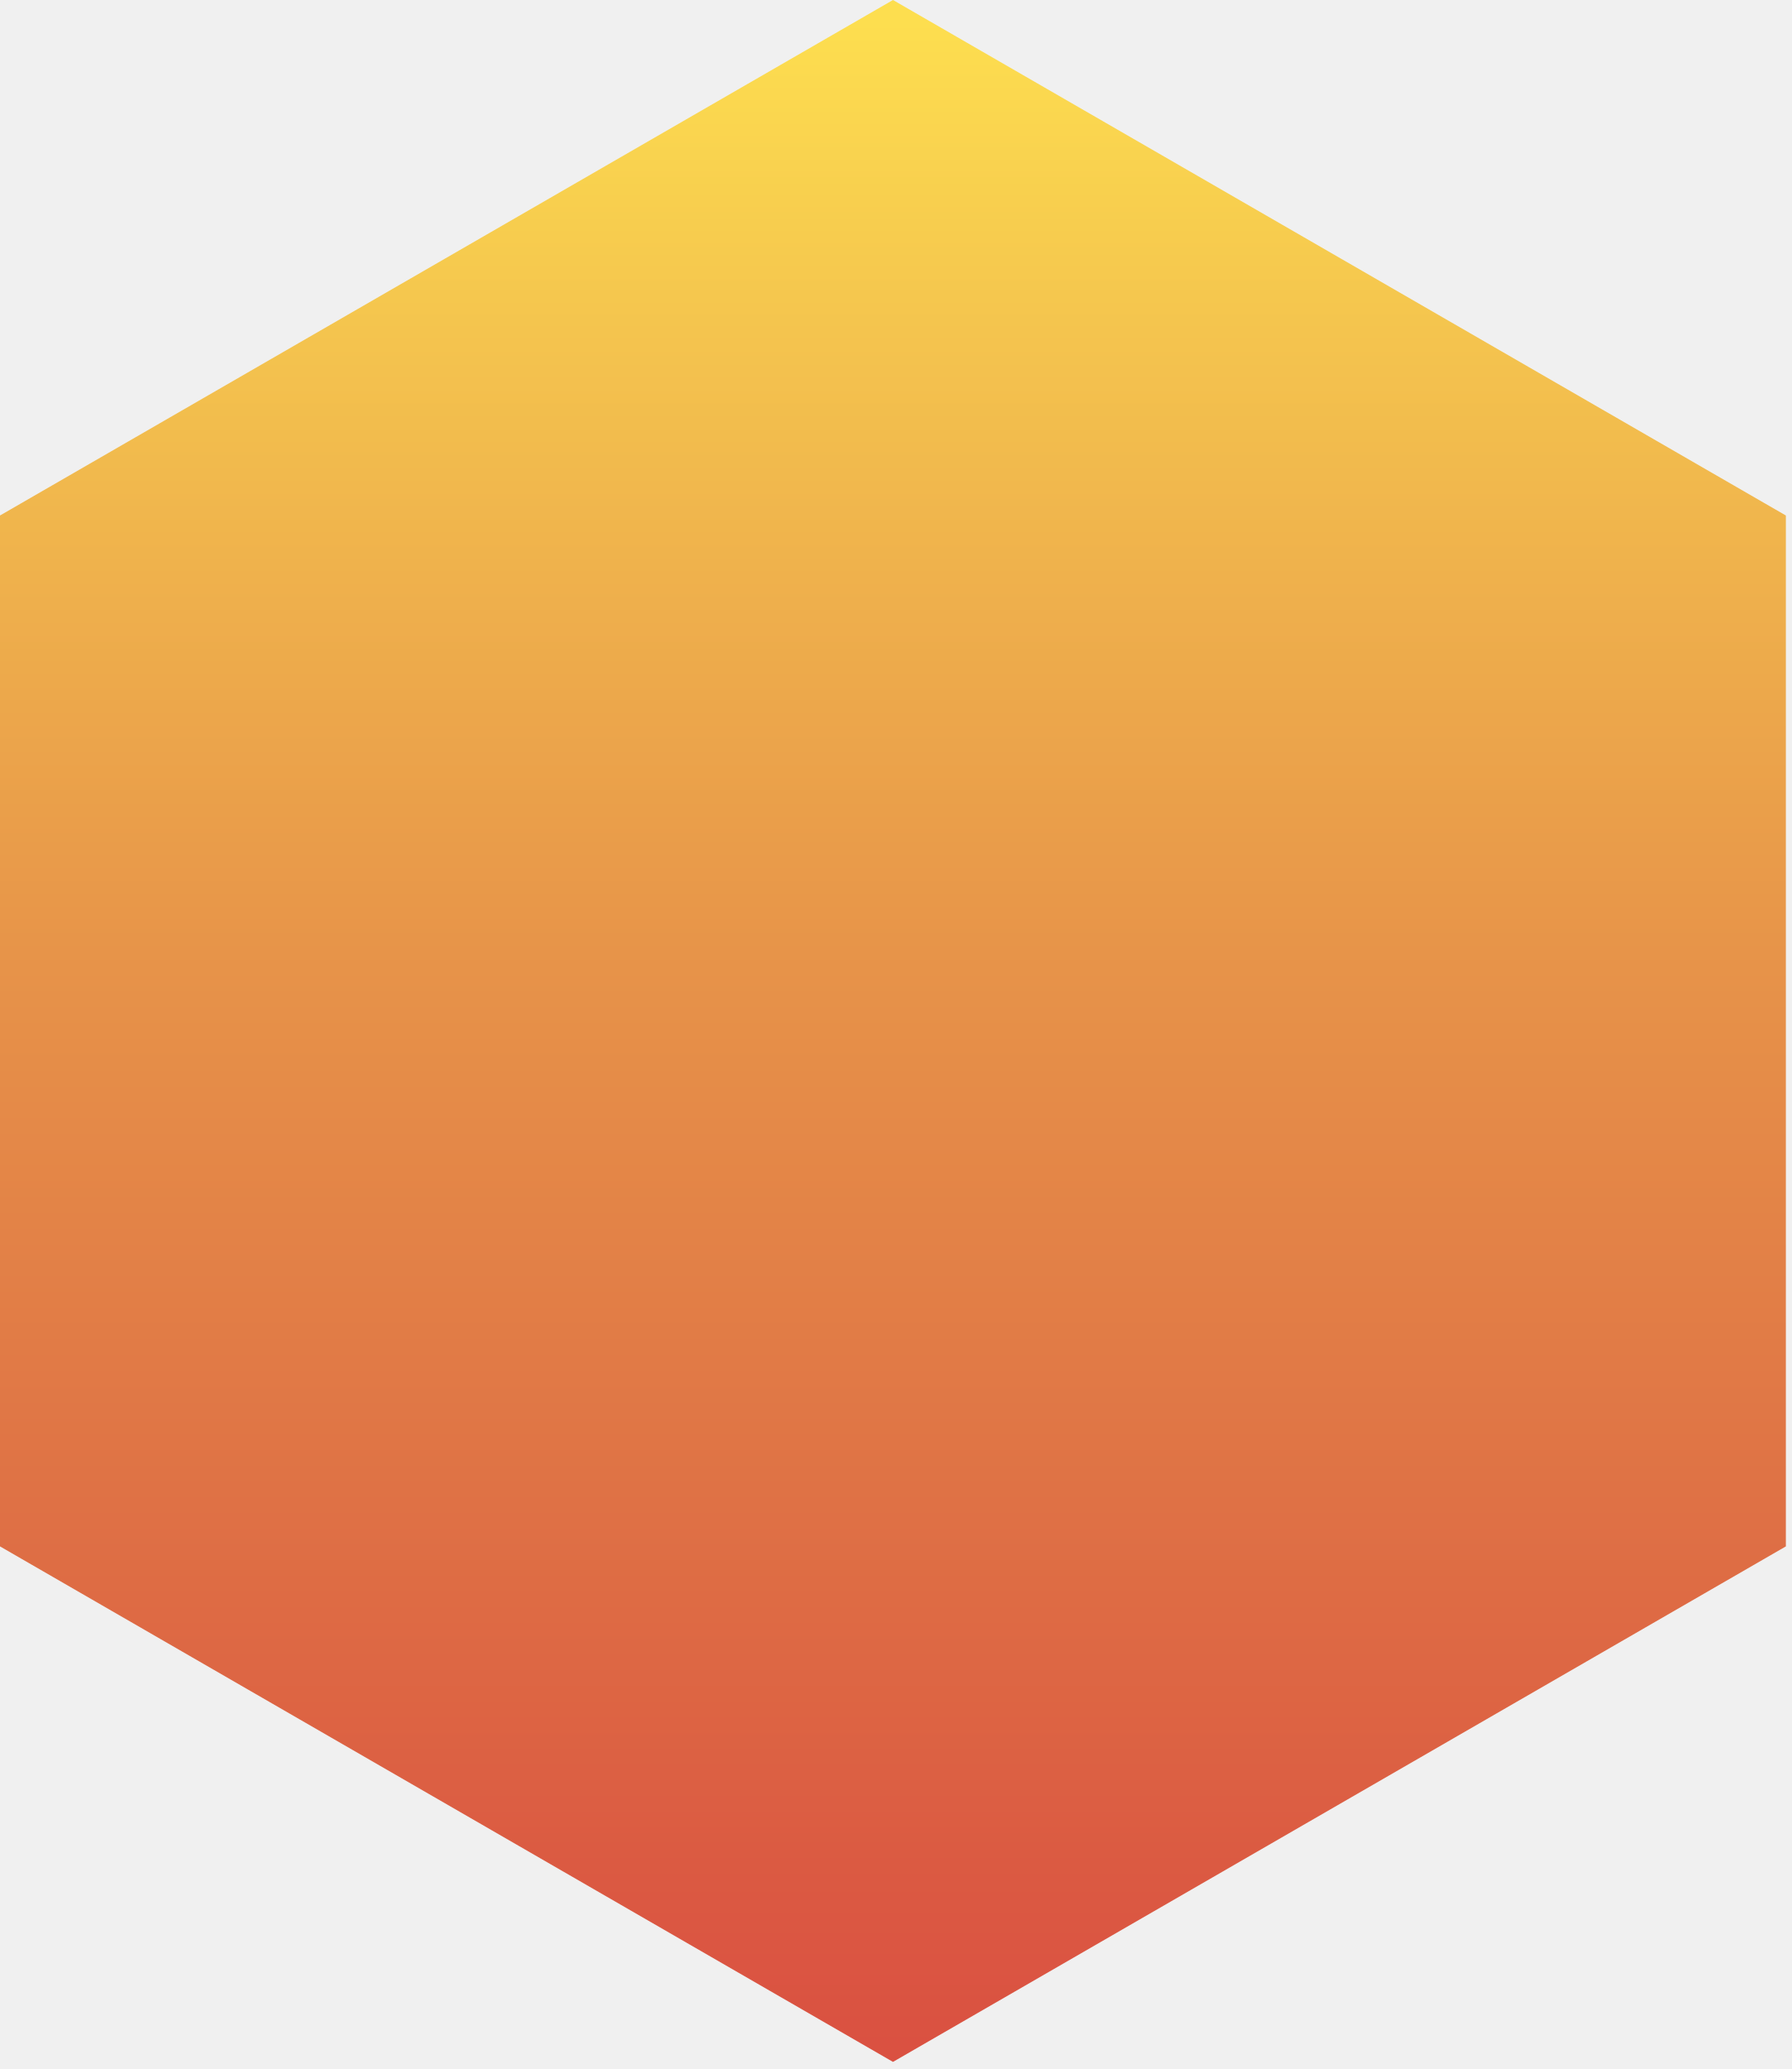
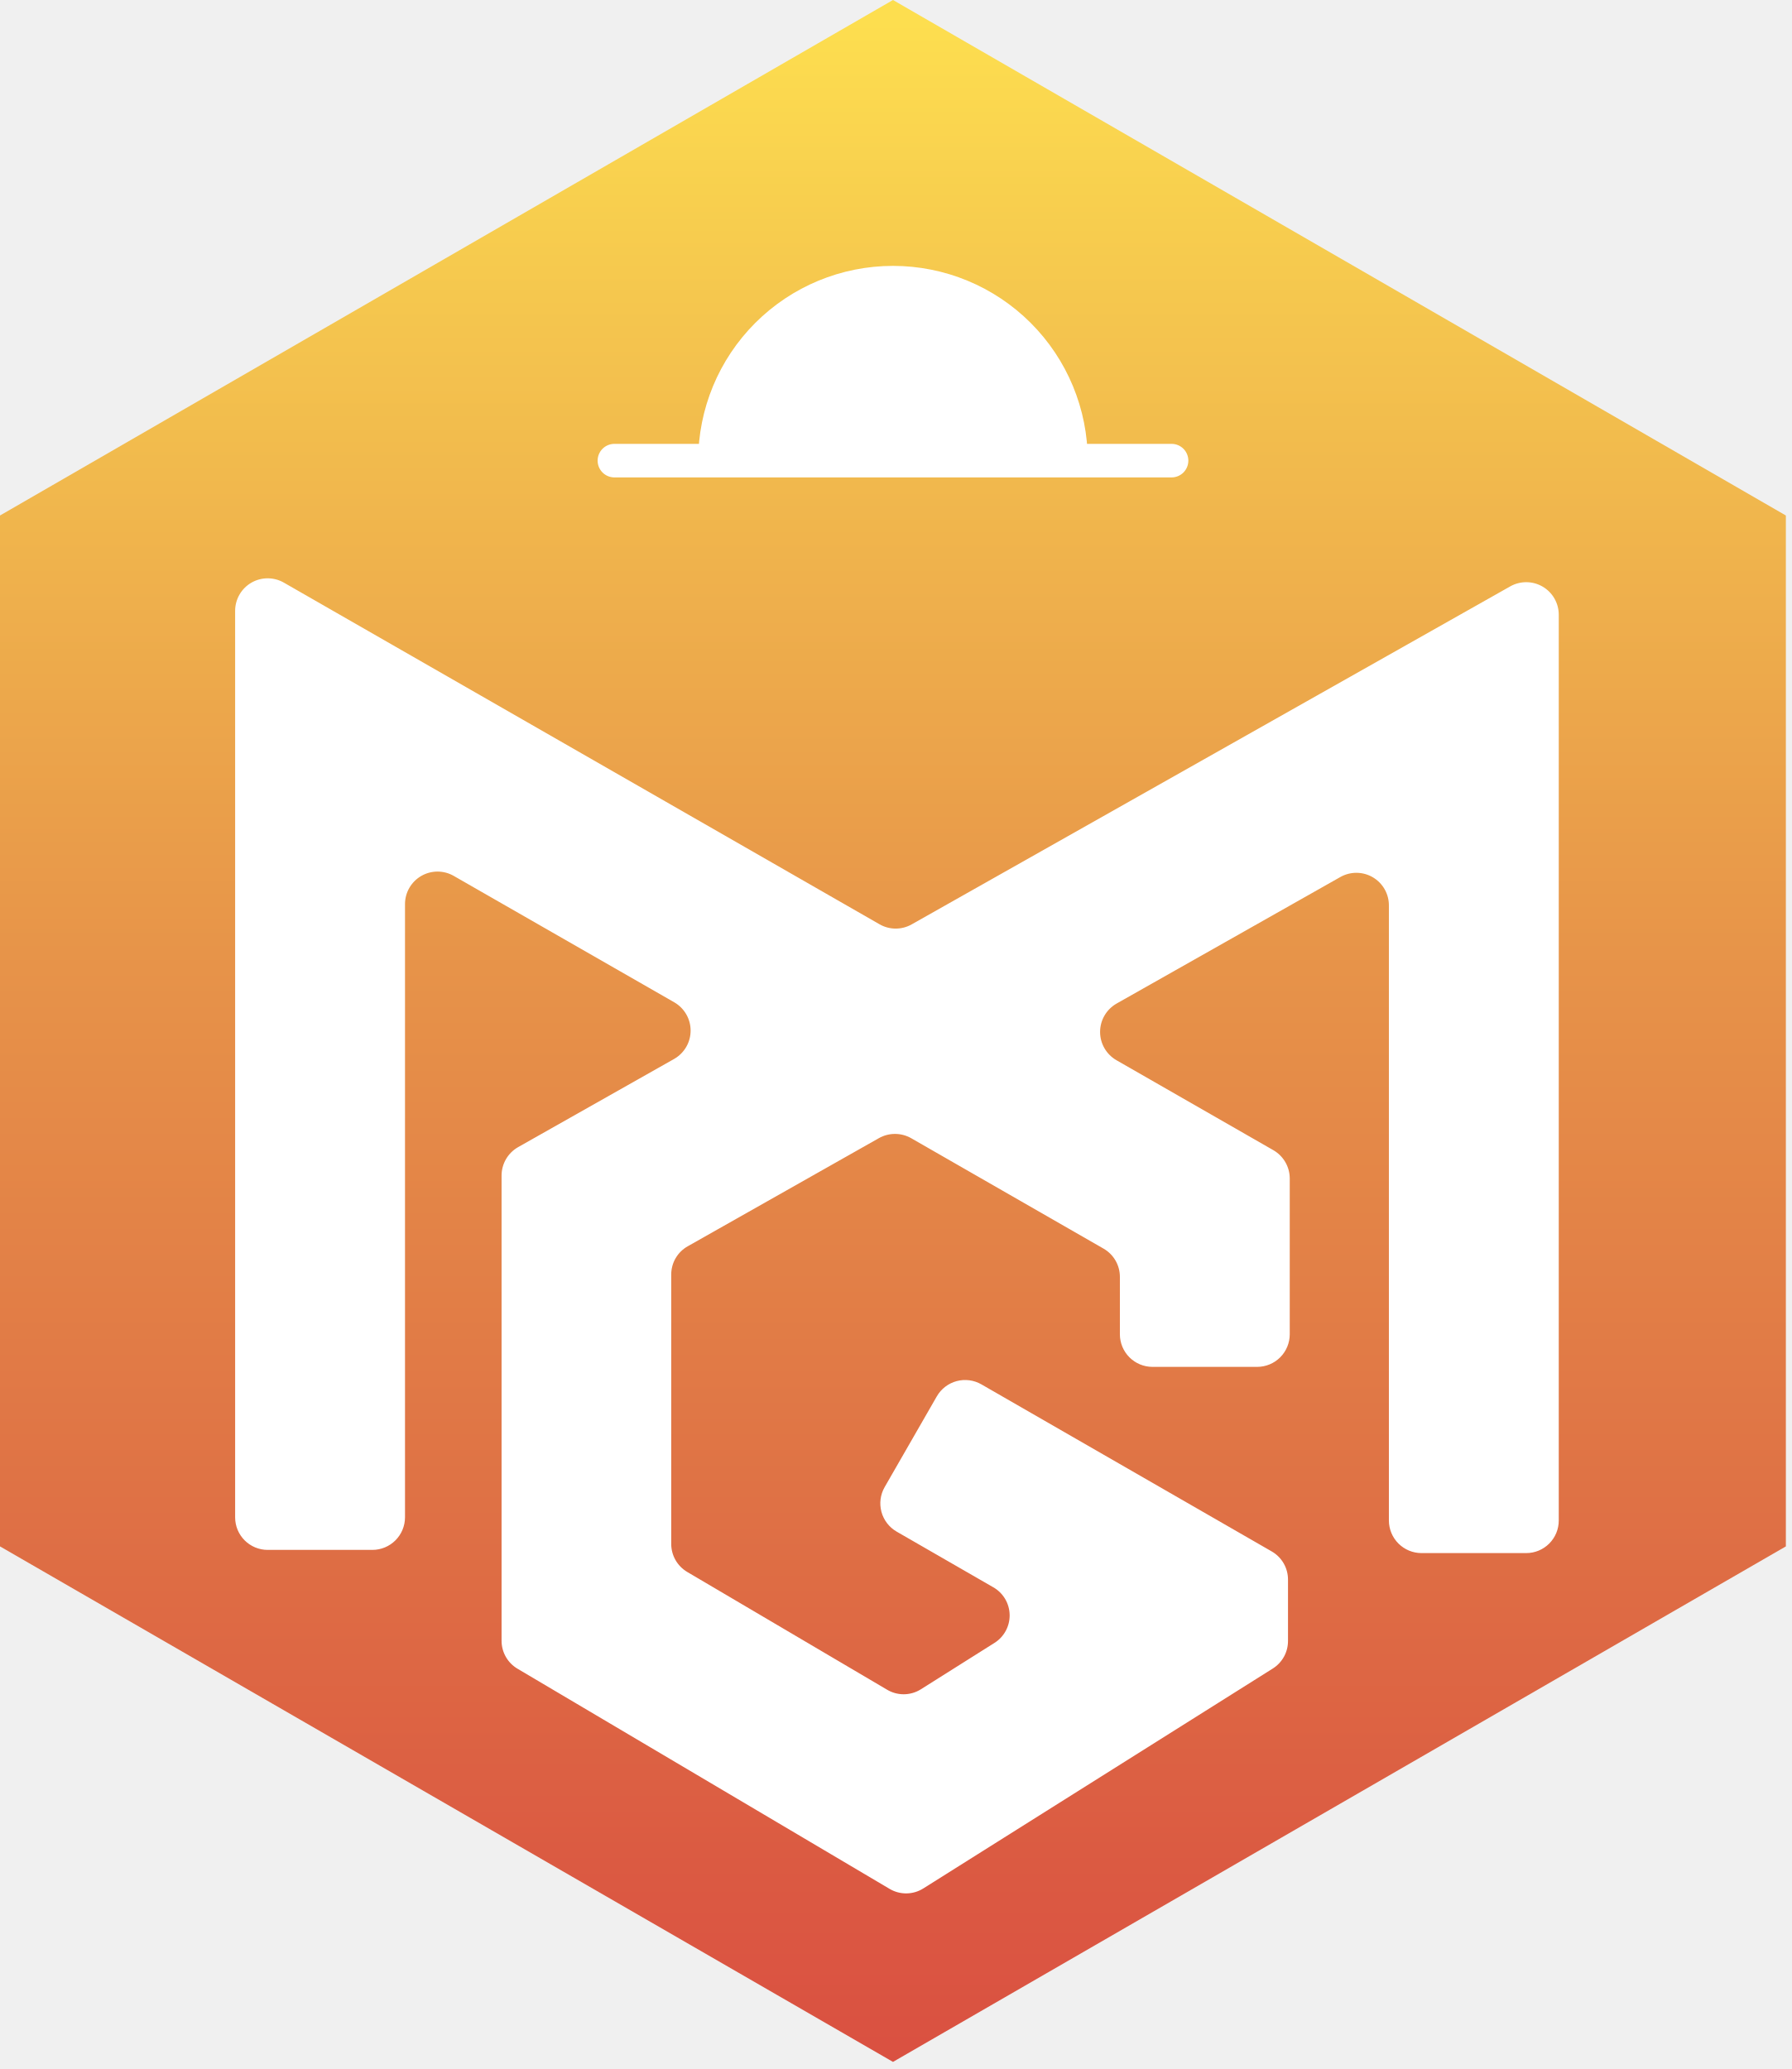
<svg xmlns="http://www.w3.org/2000/svg" width="174" height="201" viewBox="0 0 174 201" fill="none">
-   <path d="M0 50.08V150.23L86.74 200.31L173.47 150.23V50.08L86.74 0L0 50.08Z" fill="url(#paint0_linear_16_3)" />
+   <g clip-path="url(#clip0_16_2)">
+     <path d="M0 50.08V150.23L86.74 200.31L173.47 150.23V50.08L86.74 0L0 50.08Z" fill="url(#paint0_linear_16_2)" />
+     <path d="M85.43 89.79L27.57 56.6C27.09 56.325 26.546 56.181 25.992 56.182C25.438 56.184 24.895 56.331 24.416 56.608C23.937 56.886 23.539 57.284 23.263 57.763C22.986 58.243 22.84 58.786 22.84 59.34V147.41C22.84 148.248 23.173 149.052 23.765 149.644C24.358 150.237 25.162 150.57 26 150.57H36.17C37.009 150.57 37.814 150.237 38.408 149.645C39.002 149.053 39.337 148.249 39.34 147.41V87.83C39.34 87.276 39.486 86.733 39.763 86.253C40.039 85.774 40.437 85.376 40.916 85.098C41.395 84.821 41.938 84.674 42.492 84.672C43.045 84.671 43.59 84.815 44.07 85.09L65.49 97.37C65.974 97.648 66.376 98.048 66.656 98.531C66.936 99.014 67.083 99.562 67.083 100.12C67.083 100.678 66.936 101.226 66.656 101.709C66.376 102.192 65.974 102.592 65.49 102.87L50.33 111.44C49.842 111.717 49.436 112.118 49.153 112.603C48.87 113.088 48.721 113.639 48.72 114.2V159.4C48.72 159.95 48.864 160.491 49.138 160.968C49.411 161.445 49.805 161.842 50.28 162.12L86.41 183.5C86.909 183.797 87.481 183.949 88.062 183.94C88.643 183.932 89.21 183.762 89.7 183.45L123.64 162.09C124.092 161.804 124.464 161.408 124.721 160.94C124.978 160.471 125.112 159.945 125.11 159.41V153.46C125.112 152.905 124.966 152.359 124.689 151.877C124.411 151.396 124.012 150.997 123.53 150.72L95.33 134.49C94.602 134.07 93.737 133.956 92.925 134.173C92.113 134.391 91.42 134.922 91 135.65L85.93 144.47C85.513 145.197 85.401 146.06 85.618 146.869C85.835 147.679 86.365 148.37 87.09 148.79L96.48 154.2C96.954 154.47 97.35 154.858 97.629 155.327C97.908 155.795 98.06 156.328 98.072 156.874C98.083 157.419 97.952 157.958 97.692 158.438C97.433 158.917 97.053 159.321 96.59 159.61L89.42 164.13C88.925 164.434 88.356 164.595 87.775 164.595C87.194 164.595 86.625 164.434 86.13 164.13L66.75 152.71C66.279 152.431 65.889 152.035 65.617 151.56C65.345 151.085 65.202 150.547 65.2 150V123.82C65.199 123.26 65.347 122.709 65.63 122.226C65.913 121.742 66.321 121.343 66.81 121.07L85.37 110.57C85.847 110.3 86.387 110.158 86.935 110.158C87.483 110.158 88.023 110.3 88.5 110.57L107.19 121.3C107.673 121.576 108.074 121.975 108.353 122.456C108.632 122.937 108.78 123.484 108.78 124.04V129.63C108.783 130.467 109.116 131.27 109.708 131.862C110.3 132.454 111.103 132.787 111.94 132.79H122.12C122.957 132.787 123.76 132.454 124.352 131.862C124.944 131.27 125.277 130.467 125.28 129.63V114.48C125.278 113.924 125.129 113.379 124.85 112.898C124.571 112.417 124.171 112.018 123.69 111.74L108.45 103C107.966 102.722 107.564 102.322 107.284 101.839C107.004 101.356 106.857 100.808 106.857 100.25C106.857 99.692 107.004 99.144 107.284 98.661C107.564 98.178 107.966 97.778 108.45 97.5L130.18 85.21C130.664 84.933 131.213 84.789 131.771 84.792C132.328 84.796 132.875 84.947 133.356 85.23C133.836 85.514 134.233 85.919 134.506 86.406C134.779 86.892 134.918 87.442 134.91 88V147.72C134.913 148.559 135.248 149.363 135.842 149.955C136.436 150.547 137.241 150.88 138.08 150.88H148.25C149.088 150.88 149.892 150.547 150.484 149.954C151.077 149.362 151.41 148.558 151.41 147.72V59.72C151.41 59.167 151.266 58.624 150.99 58.144C150.715 57.665 150.319 57.266 149.841 56.988C149.363 56.709 148.821 56.561 148.268 56.558C147.715 56.555 147.171 56.697 146.69 56.97L88.56 89.8C88.083 90.071 87.543 90.213 86.994 90.211C86.445 90.21 85.906 90.064 85.43 89.79Z" fill="white" />
+     <path d="M86.74 25.83C81.722 25.83 76.91 27.823 73.362 31.372C69.813 34.92 67.82 39.732 67.82 44.75H105.66C105.66 39.732 103.667 34.92 100.118 31.372C96.57 27.823 91.758 25.83 86.74 25.83Z" fill="white" />
+     <path d="M113.8 46.38H59.68C59.248 46.38 58.833 46.208 58.527 45.903C58.222 45.597 58.05 45.182 58.05 44.75C58.05 44.318 58.222 43.903 58.527 43.597C58.833 43.292 59.248 43.12 59.68 43.12H113.8C114.232 43.12 114.647 43.292 114.953 43.597C115.258 43.903 115.43 44.318 115.43 44.75C115.43 45.182 115.258 45.597 114.953 45.903C114.647 46.208 114.232 46.38 113.8 46.38Z" fill="white" />
+   </g>
  <defs>
-     <linearGradient id="paint0_linear_16_3" x1="86.74" y1="2.18" x2="86.74" y2="202.89" gradientUnits="userSpaceOnUse">
+     <linearGradient id="paint0_linear_16_2" x1="86.74" y1="2.18" x2="86.74" y2="202.89" gradientUnits="userSpaceOnUse">
      <stop stop-color="#FDDE4F" />
      <stop offset="0.15" stop-color="#F4C44E" />
      <stop offset="0.45" stop-color="#E79449" />
      <stop offset="0.71" stop-color="#DF7245" />
      <stop offset="0.9" stop-color="#DB5942" />
      <stop offset="1" stop-color="#DA4F41" />
    </linearGradient>
+     <clipPath id="clip0_16_2">
+       <rect width="173.47" height="200.31" fill="white" />
+     </clipPath>
  </defs>
</svg>
